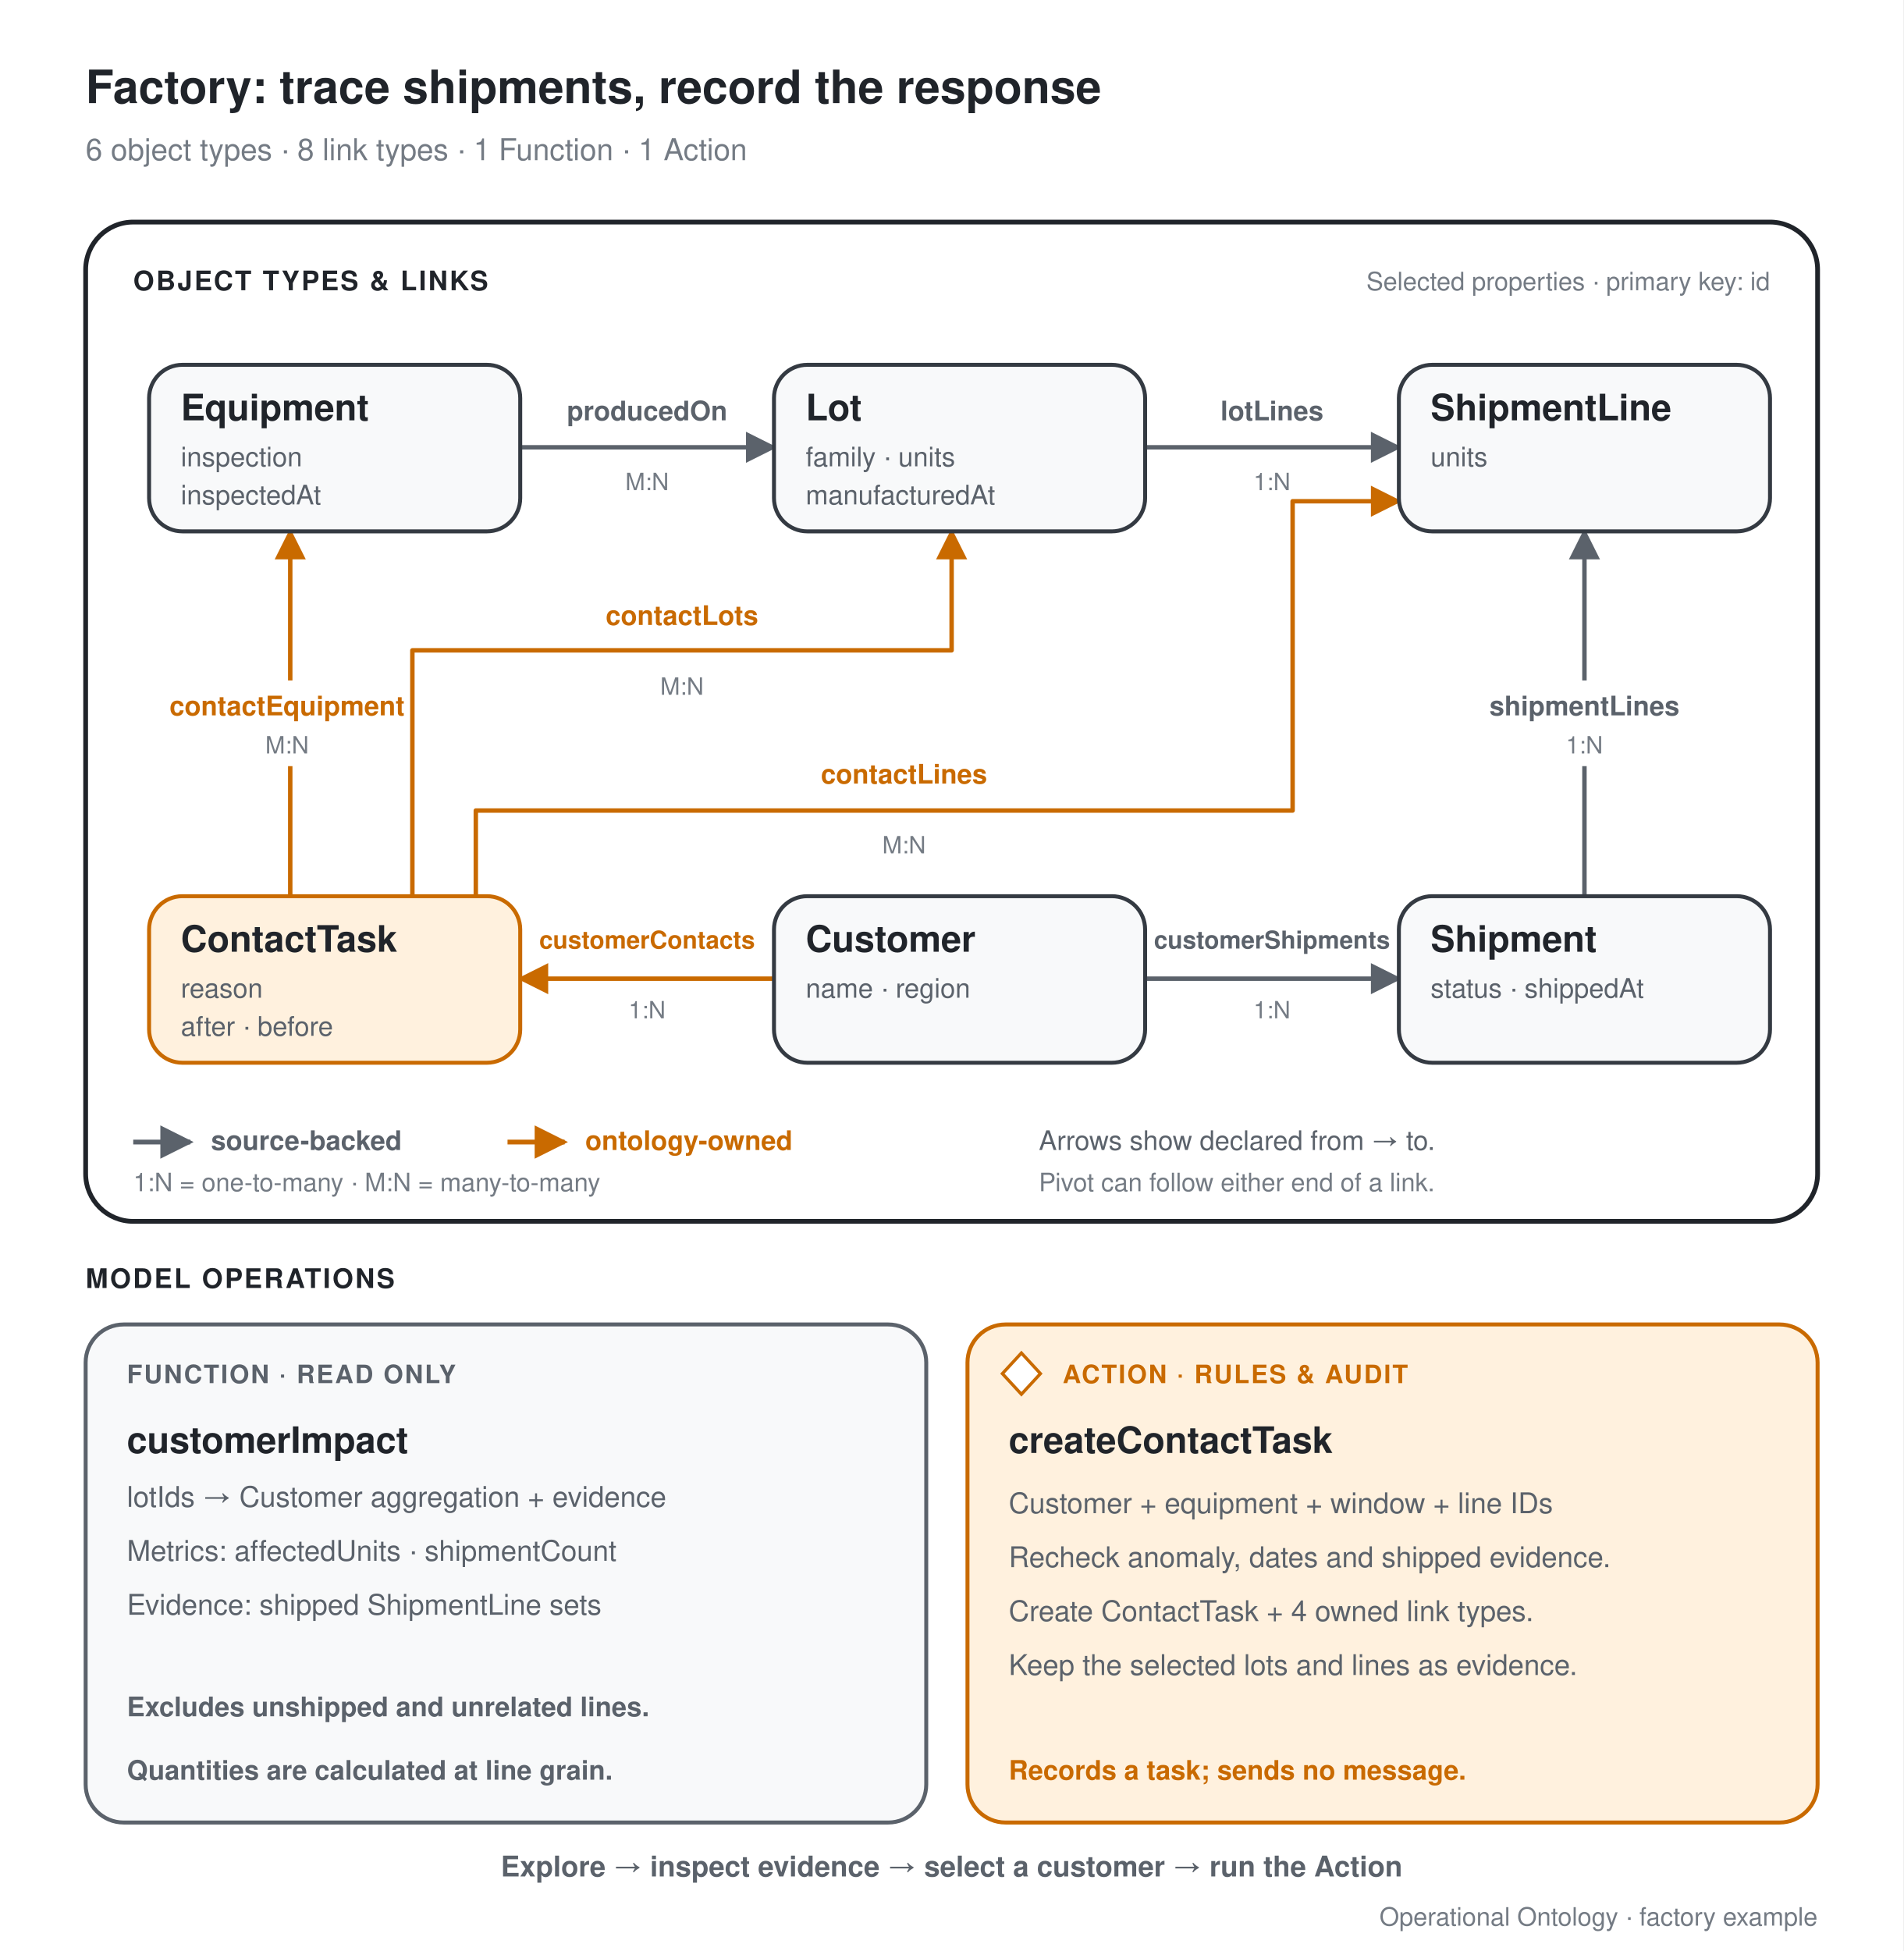
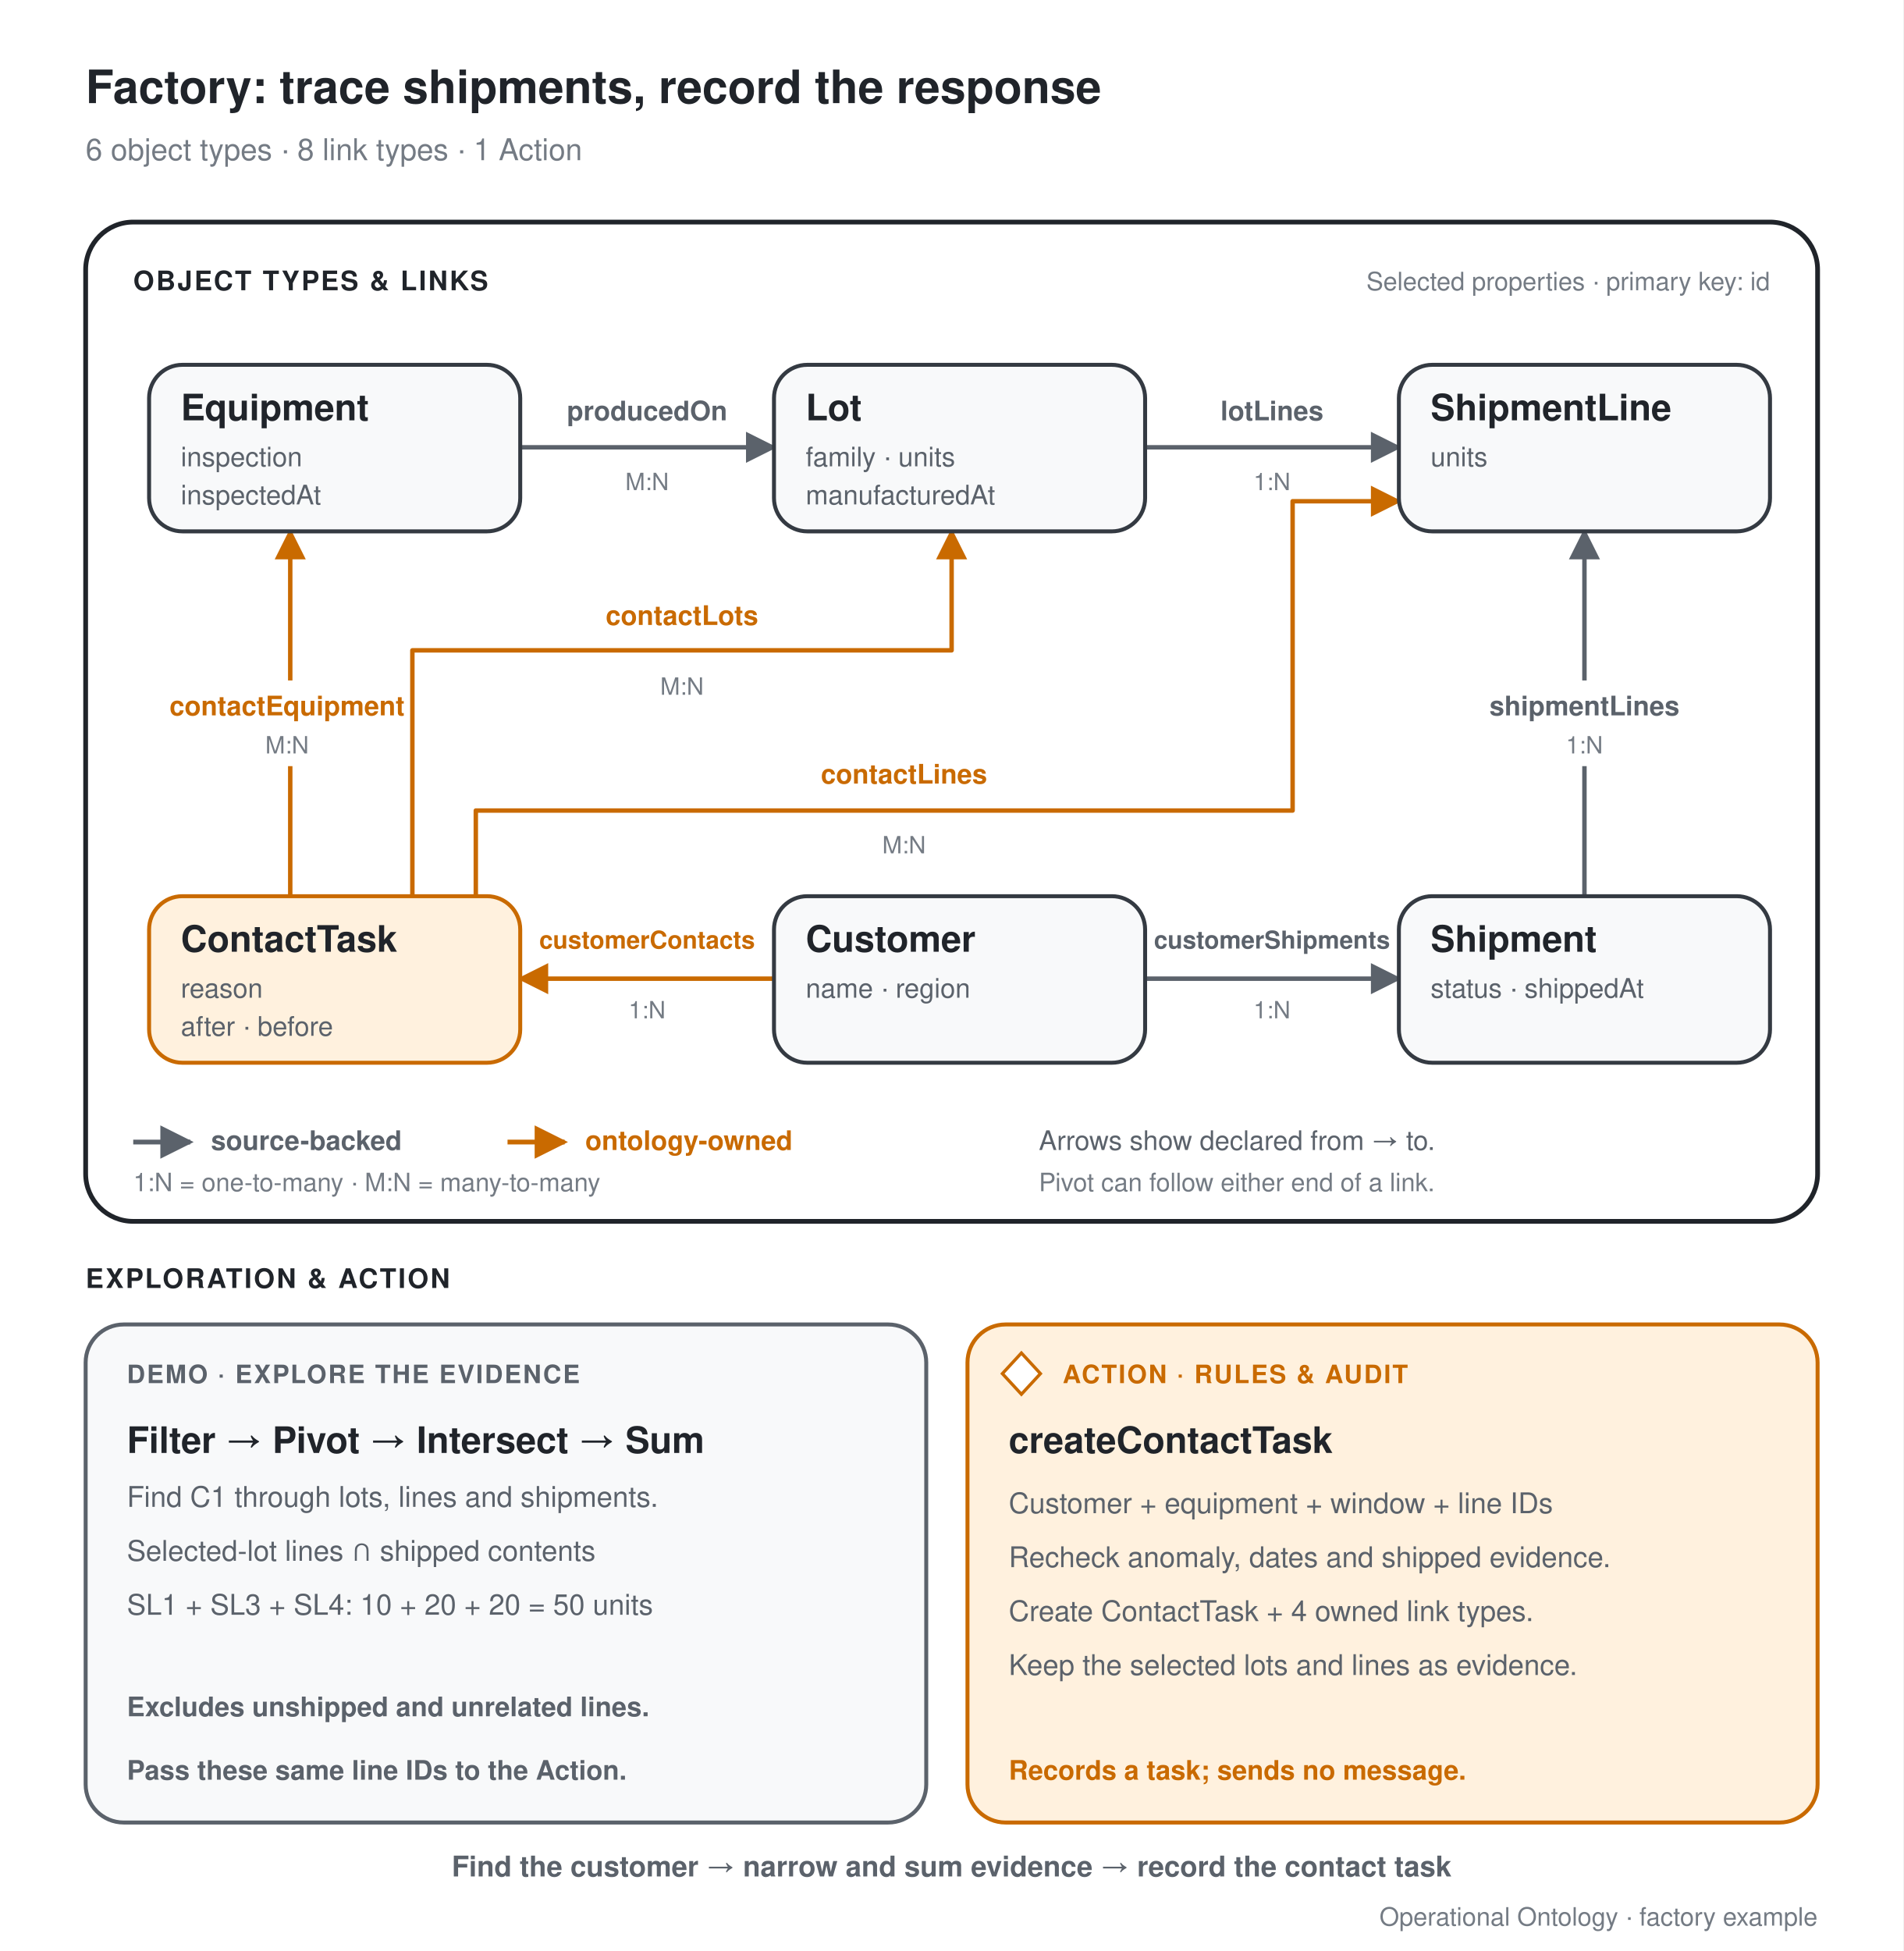
<svg xmlns="http://www.w3.org/2000/svg" viewBox="0 0 1200 1230" role="img" aria-labelledby="title desc">
  <defs>
    <style>text { font-family: system-ui, -apple-system, BlinkMacSystemFont, "Segoe UI", Helvetica, Arial, sans-serif; }</style>
    <marker id="arrow-gray" viewBox="0 0 10 10" refX="9" refY="5" markerWidth="7" markerHeight="7" orient="auto-start-reverse">
      <path d="M 0 0 L 10 5 L 0 10 Z" fill="#5B626B" />
    </marker>
    <marker id="arrow-orange" viewBox="0 0 10 10" refX="9" refY="5" markerWidth="7" markerHeight="7" orient="auto-start-reverse">
      <path d="M 0 0 L 10 5 L 0 10 Z" fill="#C96A00" />
    </marker>
  </defs>
  <rect x="0" y="0" width="1200" height="1230" rx="0" fill="#FFFFFF" />
  <text x="54" y="65" text-anchor="start" font-size="29" font-weight="760" fill="#20242A">Factory: trace shipments, record the response</text>
-   <text x="54" y="101" text-anchor="start" font-size="19" font-weight="500" fill="#747B84">6 object types · 8 link types · 1 Function · 1 Action</text>
+   <text x="54" y="101" text-anchor="start" font-size="19" font-weight="500" fill="#747B84">6 object types · 8 link types · 1 Action</text>
  <rect x="54" y="140" width="1092" height="630" rx="30" fill="#FFFFFF" stroke="#20242A" stroke-width="3" />
  <text x="84" y="183" text-anchor="start" font-size="17" font-weight="760" fill="#20242A" letter-spacing="1.2">OBJECT TYPES &amp; LINKS</text>
  <text x="1116" y="183" text-anchor="end" font-size="16" font-weight="500" fill="#747B84">Selected properties · primary key: id</text>
  <g data-link="producedOn" data-from="Equipment" data-to="Lot" data-kind="many-to-many">
    <path d="M 328 282 H 488" fill="none" stroke="#5B626B" stroke-width="2.8" stroke-linecap="round" stroke-linejoin="round" marker-end="url(#arrow-gray)" />
    <text x="408" y="265" text-anchor="middle" font-size="17" font-weight="650" fill="#5B626B">producedOn</text>
    <text x="408" y="309" text-anchor="middle" font-size="15" font-weight="500" fill="#747B84">M:N</text>
  </g>
  <g data-link="lotLines" data-from="Lot" data-to="ShipmentLine" data-kind="one-to-many">
    <path d="M 722 282 H 882" fill="none" stroke="#5B626B" stroke-width="2.8" stroke-linecap="round" stroke-linejoin="round" marker-end="url(#arrow-gray)" />
    <text x="802" y="265" text-anchor="middle" font-size="17" font-weight="650" fill="#5B626B">lotLines</text>
    <text x="802" y="309" text-anchor="middle" font-size="15" font-weight="500" fill="#747B84">1:N</text>
  </g>
  <g data-link="shipmentLines" data-from="Shipment" data-to="ShipmentLine" data-kind="one-to-many">
    <path d="M 999 565 V 335" fill="none" stroke="#5B626B" stroke-width="2.8" stroke-linecap="round" stroke-linejoin="round" marker-end="url(#arrow-gray)" />
    <rect x="911.0" y="429" width="176" height="54" rx="6" fill="#FFFFFF" />
    <text x="999" y="451" text-anchor="middle" font-size="17" font-weight="650" fill="#5B626B">shipmentLines</text>
    <text x="999" y="475" text-anchor="middle" font-size="15" font-weight="500" fill="#747B84">1:N</text>
  </g>
  <g data-link="customerShipments" data-from="Customer" data-to="Shipment" data-kind="one-to-many">
    <path d="M 722 617 H 882" fill="none" stroke="#5B626B" stroke-width="2.8" stroke-linecap="round" stroke-linejoin="round" marker-end="url(#arrow-gray)" />
    <text x="802" y="598" text-anchor="middle" font-size="15.5" font-weight="650" fill="#5B626B">customerShipments</text>
    <text x="802" y="642" text-anchor="middle" font-size="15" font-weight="500" fill="#747B84">1:N</text>
  </g>
  <g data-link="contactEquipment" data-from="ContactTask" data-to="Equipment" data-kind="many-to-many">
    <path d="M 183 565 V 335" fill="none" stroke="#C96A00" stroke-width="2.8" stroke-linecap="round" stroke-linejoin="round" marker-end="url(#arrow-orange)" />
    <rect x="93.0" y="429" width="176" height="54" rx="6" fill="#FFFFFF" />
    <text x="181" y="451" text-anchor="middle" font-size="17" font-weight="650" fill="#C96A00">contactEquipment</text>
    <text x="181" y="475" text-anchor="middle" font-size="15" font-weight="500" fill="#747B84">M:N</text>
  </g>
  <g data-link="contactLots" data-from="ContactTask" data-to="Lot" data-kind="many-to-many">
    <path d="M 260 565 V 410 H 600 V 335" fill="none" stroke="#C96A00" stroke-width="2.8" stroke-linecap="round" stroke-linejoin="round" marker-end="url(#arrow-orange)" />
    <text x="430" y="394" text-anchor="middle" font-size="17" font-weight="650" fill="#C96A00">contactLots</text>
    <text x="430" y="438" text-anchor="middle" font-size="15" font-weight="500" fill="#747B84">M:N</text>
  </g>
  <g data-link="contactLines" data-from="ContactTask" data-to="ShipmentLine" data-kind="many-to-many">
    <path d="M 300 565 V 511 H 815 V 316 H 882" fill="none" stroke="#C96A00" stroke-width="2.8" stroke-linecap="round" stroke-linejoin="round" marker-end="url(#arrow-orange)" />
    <text x="570" y="494" text-anchor="middle" font-size="17" font-weight="650" fill="#C96A00">contactLines</text>
    <text x="570" y="538" text-anchor="middle" font-size="15" font-weight="500" fill="#747B84">M:N</text>
  </g>
  <g data-link="customerContacts" data-from="Customer" data-to="ContactTask" data-kind="one-to-many">
    <path d="M 488 617 H 328" fill="none" stroke="#C96A00" stroke-width="2.8" stroke-linecap="round" stroke-linejoin="round" marker-end="url(#arrow-orange)" />
    <text x="408" y="598" text-anchor="middle" font-size="15.5" font-weight="650" fill="#C96A00">customerContacts</text>
    <text x="408" y="642" text-anchor="middle" font-size="15" font-weight="500" fill="#747B84">1:N</text>
  </g>
  <g data-object="Equipment" data-properties="inspection inspectedAt">
    <rect x="94" y="230" width="234" height="105" rx="21" fill="#F8F9FA" stroke="#343A42" stroke-width="2.5" />
    <text x="114" y="265" text-anchor="start" font-size="23" font-weight="730" fill="#20242A">Equipment</text>
    <text x="114" y="294" text-anchor="start" font-size="17" font-weight="500" fill="#5B626B">inspection</text>
    <text x="114" y="318" text-anchor="start" font-size="17" font-weight="500" fill="#5B626B">inspectedAt</text>
  </g>
  <g data-object="Lot" data-properties="family units manufacturedAt">
    <rect x="488" y="230" width="234" height="105" rx="21" fill="#F8F9FA" stroke="#343A42" stroke-width="2.5" />
    <text x="508" y="265" text-anchor="start" font-size="23" font-weight="730" fill="#20242A">Lot</text>
    <text x="508" y="294" text-anchor="start" font-size="17" font-weight="500" fill="#5B626B">family · units</text>
    <text x="508" y="318" text-anchor="start" font-size="17" font-weight="500" fill="#5B626B">manufacturedAt</text>
  </g>
  <g data-object="ShipmentLine" data-properties="units">
    <rect x="882" y="230" width="234" height="105" rx="21" fill="#F8F9FA" stroke="#343A42" stroke-width="2.5" />
    <text x="902" y="265" text-anchor="start" font-size="23" font-weight="730" fill="#20242A">ShipmentLine</text>
    <text x="902" y="294" text-anchor="start" font-size="17" font-weight="500" fill="#5B626B">units</text>
  </g>
  <g data-object="ContactTask" data-properties="reason after before">
    <rect x="94" y="565" width="234" height="105" rx="21" fill="#FFF1DE" stroke="#C96A00" stroke-width="2.5" />
    <text x="114" y="600" text-anchor="start" font-size="23" font-weight="730" fill="#20242A">ContactTask</text>
    <text x="114" y="629" text-anchor="start" font-size="17" font-weight="500" fill="#5B626B">reason</text>
    <text x="114" y="653" text-anchor="start" font-size="17" font-weight="500" fill="#5B626B">after · before</text>
  </g>
  <g data-object="Customer" data-properties="name region">
    <rect x="488" y="565" width="234" height="105" rx="21" fill="#F8F9FA" stroke="#343A42" stroke-width="2.5" />
    <text x="508" y="600" text-anchor="start" font-size="23" font-weight="730" fill="#20242A">Customer</text>
    <text x="508" y="629" text-anchor="start" font-size="17" font-weight="500" fill="#5B626B">name · region</text>
  </g>
  <g data-object="Shipment" data-properties="status shippedAt">
    <rect x="882" y="565" width="234" height="105" rx="21" fill="#F8F9FA" stroke="#343A42" stroke-width="2.5" />
    <text x="902" y="600" text-anchor="start" font-size="23" font-weight="730" fill="#20242A">Shipment</text>
    <text x="902" y="629" text-anchor="start" font-size="17" font-weight="500" fill="#5B626B">status · shippedAt</text>
  </g>
  <path d="M 84 720 H 120" stroke="#5B626B" stroke-width="3" marker-end="url(#arrow-gray)" />
  <text x="133" y="725" text-anchor="start" font-size="17" font-weight="600" fill="#5B626B">source-backed</text>
  <path d="M 320 720 H 356" stroke="#C96A00" stroke-width="3" marker-end="url(#arrow-orange)" />
  <text x="369" y="725" text-anchor="start" font-size="17" font-weight="600" fill="#C96A00">ontology-owned</text>
  <text x="655" y="725" text-anchor="start" font-size="17" font-weight="500" fill="#5B626B">Arrows show declared from → to.</text>
  <text x="84" y="751" text-anchor="start" font-size="16" font-weight="500" fill="#747B84">1:N = one-to-many · M:N = many-to-many</text>
  <text x="655" y="751" text-anchor="start" font-size="16" font-weight="500" fill="#747B84">Pivot can follow either end of a link.</text>
-   <text x="54" y="812" text-anchor="start" font-size="17" font-weight="760" fill="#20242A" letter-spacing="1.2">MODEL OPERATIONS</text>
+   <text x="54" y="812" text-anchor="start" font-size="17" font-weight="760" fill="#20242A" letter-spacing="1.2">EXPLORATION &amp; ACTION</text>
  <rect x="54" y="835" width="530" height="314" rx="24" fill="#F8F9FA" stroke="#5B626B" stroke-width="2.5" />
  <rect x="610" y="835" width="536" height="314" rx="24" fill="#FFF1DE" stroke="#C96A00" stroke-width="2.5" />
-   <text x="80" y="872" text-anchor="start" font-size="16" font-weight="750" fill="#5B626B" letter-spacing="1">FUNCTION · READ ONLY</text>
+   <text x="80" y="872" text-anchor="start" font-size="16" font-weight="750" fill="#5B626B" letter-spacing="1">DEMO · EXPLORE THE EVIDENCE</text>
  <path d="M 644 853 L 656 866 L 644 879 L 632 866 Z" fill="#FFFFFF" stroke="#C96A00" stroke-width="2" />
  <text x="670" y="872" text-anchor="start" font-size="16" font-weight="750" fill="#C96A00" letter-spacing="1">ACTION · RULES &amp; AUDIT</text>
-   <g data-function="customerImpact">
-     <text x="80" y="916" text-anchor="start" font-size="23" font-weight="730" fill="#20242A">customerImpact</text>
-     <text x="80" y="950" text-anchor="start" font-size="18" font-weight="500" fill="#5B626B">lotIds → Customer aggregation + evidence</text>
-     <text x="80" y="984" text-anchor="start" font-size="18" font-weight="500" fill="#5B626B">Metrics: affectedUnits · shipmentCount</text>
-     <text x="80" y="1018" text-anchor="start" font-size="18" font-weight="500" fill="#5B626B">Evidence: shipped ShipmentLine sets</text>
+   <g data-exploration="shipped-line-evidence">
+     <text x="80" y="916" text-anchor="start" font-size="23" font-weight="730" fill="#20242A">Filter → Pivot → Intersect → Sum</text>
+     <text x="80" y="950" text-anchor="start" font-size="18" font-weight="500" fill="#5B626B">Find C1 through lots, lines and shipments.</text>
+     <text x="80" y="984" text-anchor="start" font-size="18" font-weight="500" fill="#5B626B">Selected-lot lines ∩ shipped contents</text>
+     <text x="80" y="1018" text-anchor="start" font-size="18" font-weight="500" fill="#5B626B">SL1 + SL3 + SL4: 10 + 20 + 20 = 50 units</text>
  </g>
  <text x="80" y="1082" text-anchor="start" font-size="17" font-weight="550" fill="#5B626B">Excludes unshipped and unrelated lines.</text>
-   <text x="80" y="1122" text-anchor="start" font-size="17" font-weight="550" fill="#5B626B">Quantities are calculated at line grain.</text>
+   <text x="80" y="1122" text-anchor="start" font-size="17" font-weight="550" fill="#5B626B">Pass these same line IDs to the Action.</text>
  <g data-action="createContactTask">
    <text x="636" y="916" text-anchor="start" font-size="23" font-weight="730" fill="#20242A">createContactTask</text>
    <text x="636" y="954" text-anchor="start" font-size="18" font-weight="500" fill="#5B626B">Customer + equipment + window + line IDs</text>
    <text x="636" y="988" text-anchor="start" font-size="18" font-weight="500" fill="#5B626B">Recheck anomaly, dates and shipped evidence.</text>
    <text x="636" y="1022" text-anchor="start" font-size="18" font-weight="500" fill="#5B626B">Create ContactTask + 4 owned link types.</text>
    <text x="636" y="1056" text-anchor="start" font-size="18" font-weight="500" fill="#5B626B">Keep the selected lots and lines as evidence.</text>
    <text x="636" y="1122" text-anchor="start" font-size="17" font-weight="650" fill="#C96A00">Records a task; sends no message.</text>
  </g>
-   <text x="600" y="1183" text-anchor="middle" font-size="18" font-weight="550" fill="#5B626B">Explore → inspect evidence → select a customer → run the Action</text>
+   <text x="600" y="1183" text-anchor="middle" font-size="18" font-weight="550" fill="#5B626B">Find the customer → narrow and sum evidence → record the contact task</text>
  <text x="1146" y="1214" text-anchor="end" font-size="16" font-weight="500" fill="#747B84">Operational Ontology · factory example</text>
</svg>
